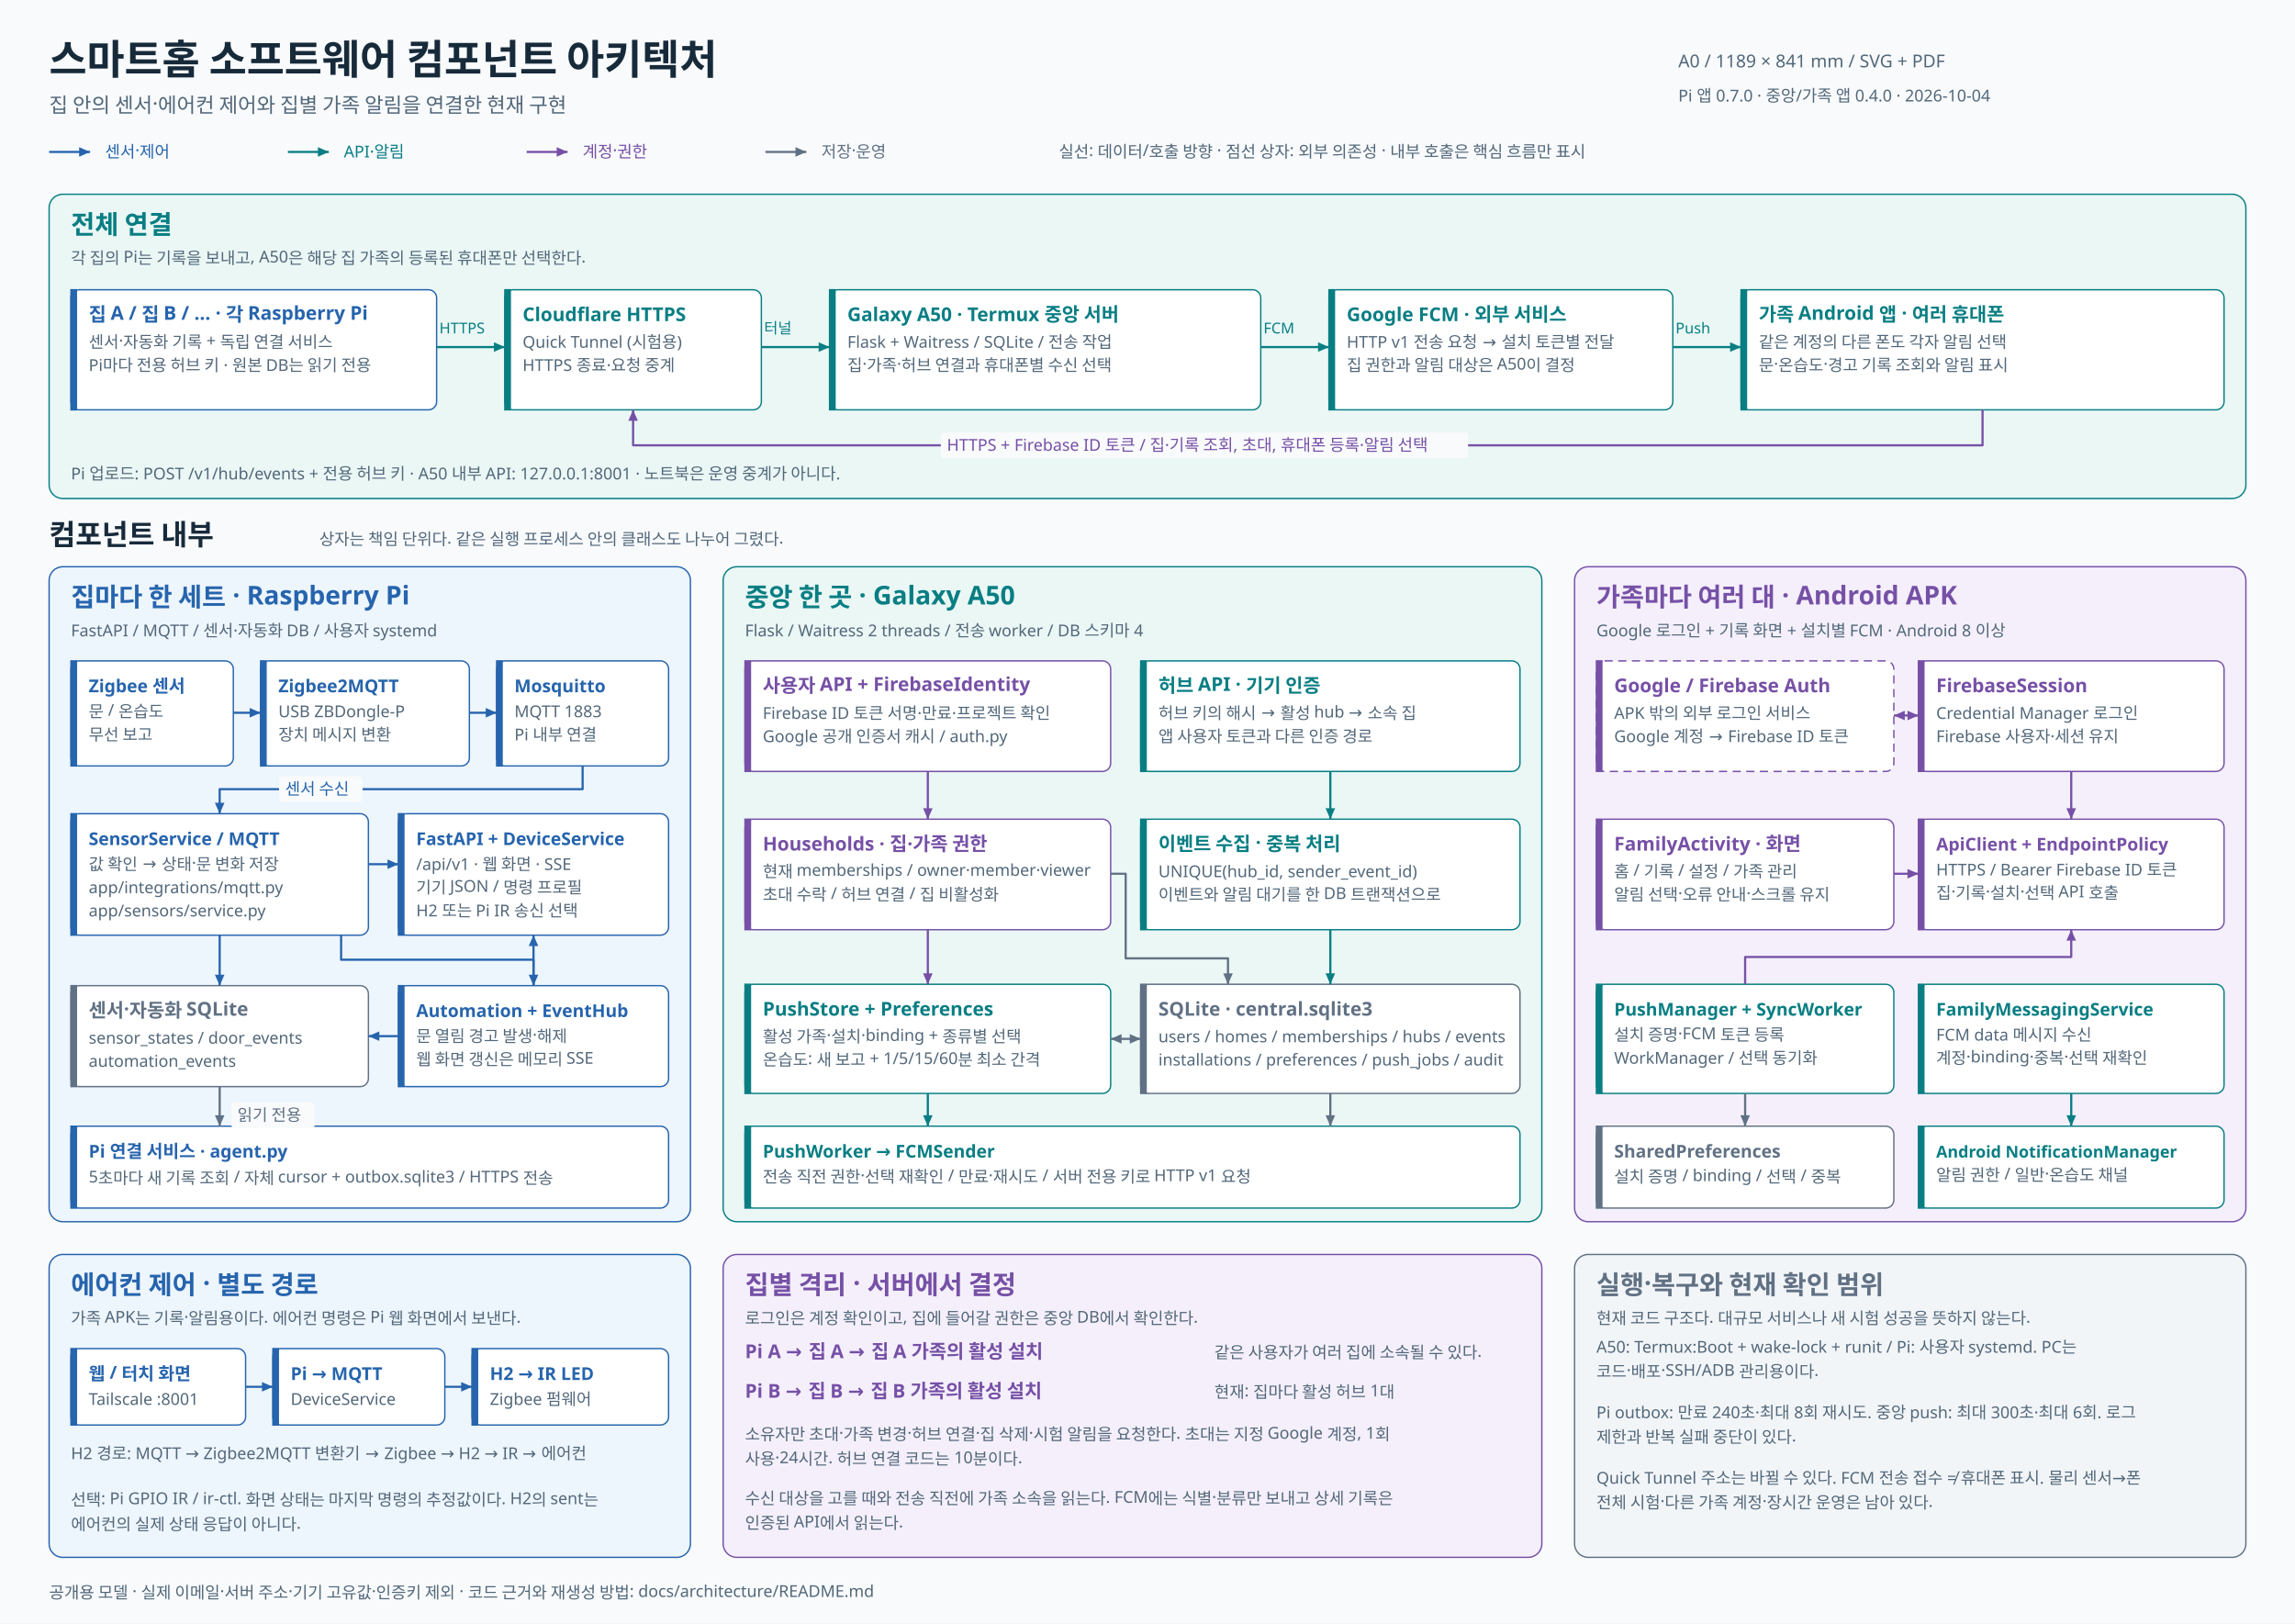
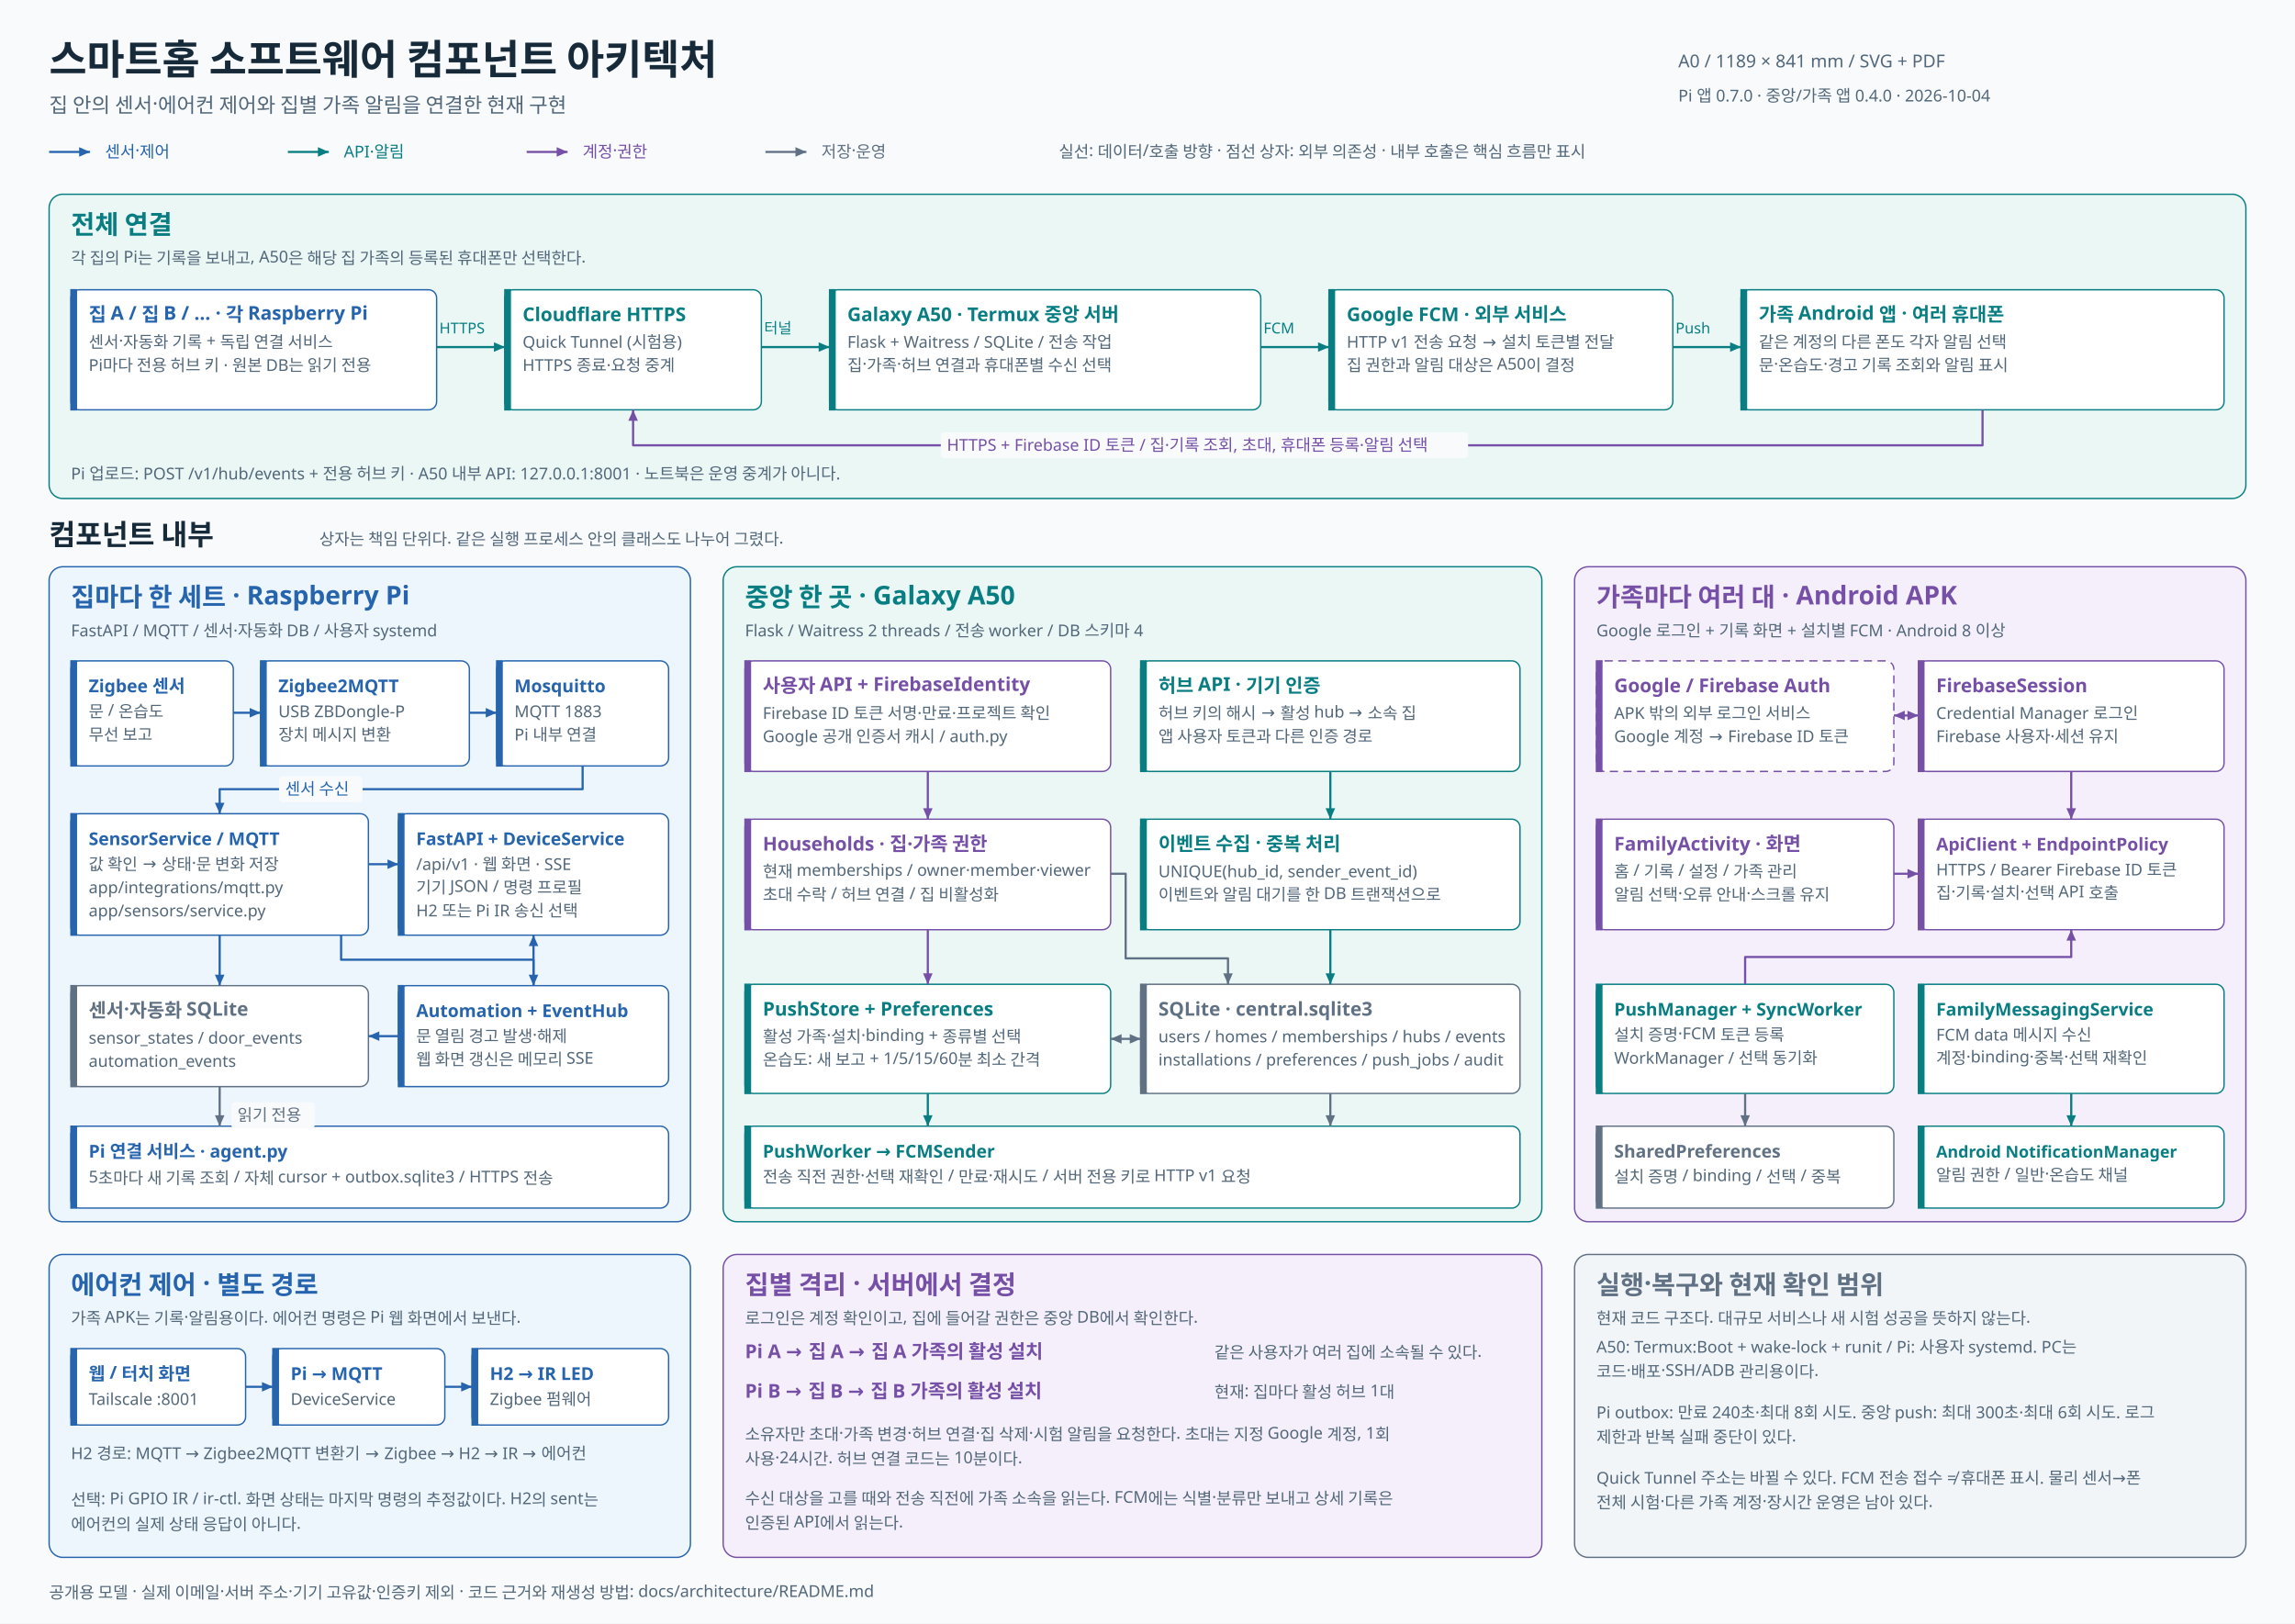
<svg xmlns="http://www.w3.org/2000/svg" width="1189mm" height="841mm" viewBox="0 0 1682 1189" role="img" aria-labelledby="diagram-title diagram-desc">
  <style>text{font-family:"Malgun Gothic","Noto Sans KR",sans-serif;font-size:12px}</style>
  <rect x="0" y="0" width="1682" height="1189" rx="0" fill="#f8fafc" stroke="#f8fafc" stroke-width="1" />
  <text x="36" y="54" font-size="30px" style="font-size:30px" fill="#172a3a" font-weight="700">스마트홈 소프트웨어 컴포넌트 아키텍처</text>
  <text x="36" y="82" font-size="15px" style="font-size:15px" fill="#526779" font-weight="400">집 안의 센서·에어컨 제어와 집별 가족 알림을 연결한 현재 구현</text>
  <text x="1230" y="49" font-size="13px" style="font-size:13px" fill="#526779" font-weight="400">A0 / 1189 × 841 mm / SVG + PDF</text>
  <text x="1230" y="74" font-size="12px" style="font-size:12px" fill="#526779" font-weight="400">Pi 앱 0.7.0 · 중앙/가족 앱 0.4.0 · 2026-10-04</text>
  <polyline points="36,111 66,111" fill="none" stroke="#2664ad" stroke-width="1.6" stroke-linejoin="round" />
  <polygon points="66.00,111.00 58.00,107.50 58.00,114.50" fill="#2664ad" />
  <text x="77" y="115" font-size="12px" style="font-size:12px" fill="#2664ad" font-weight="400">센서·제어</text>
  <polyline points="211,111 241,111" fill="none" stroke="#087e83" stroke-width="1.6" stroke-linejoin="round" />
  <polygon points="241.00,111.00 233.00,107.50 233.00,114.50" fill="#087e83" />
  <text x="252" y="115" font-size="12px" style="font-size:12px" fill="#087e83" font-weight="400">API·알림</text>
  <polyline points="386,111 416,111" fill="none" stroke="#7650a6" stroke-width="1.6" stroke-linejoin="round" />
  <polygon points="416.00,111.00 408.00,107.50 408.00,114.50" fill="#7650a6" />
  <text x="427" y="115" font-size="12px" style="font-size:12px" fill="#7650a6" font-weight="400">계정·권한</text>
  <polyline points="561,111 591,111" fill="none" stroke="#617184" stroke-width="1.6" stroke-linejoin="round" />
  <polygon points="591.00,111.00 583.00,107.50 583.00,114.50" fill="#617184" />
  <text x="602" y="115" font-size="12px" style="font-size:12px" fill="#617184" font-weight="400">저장·운영</text>
  <text x="776" y="115" font-size="12px" style="font-size:12px" fill="#526779" font-weight="400">실선: 데이터/호출 방향 · 점선 상자: 외부 의존성 · 내부 호출은 핵심 흐름만 표시</text>
  <rect x="36" y="142" width="1610" height="223" rx="10" fill="#eaf7f5" stroke="#087e83" stroke-width="1" />
  <text x="52" y="171" font-size="19px" style="font-size:19px" fill="#087e83" font-weight="700">전체 연결</text>
  <text x="52" y="193" font-size="12px" style="font-size:12px" fill="#526779" font-weight="400">각 집의 Pi는 기록을 보내고, A50은 해당 집 가족의 등록된 휴대폰만 선택한다.</text>
  <rect x="52" y="212" width="268" height="88" rx="6" fill="#ffffff" stroke="#2664ad" stroke-width="1" />
  <rect x="52" y="212" width="4" height="88" rx="0" fill="#2664ad" stroke="#2664ad" stroke-width="1" />
  <text x="65" y="235" font-size="14px" style="font-size:14px" fill="#2664ad" font-weight="700">집 A / 집 B / … · 각 Raspberry Pi</text>
  <text x="65" y="254.5" font-size="12px" style="font-size:12px" fill="#526779" font-weight="400">센서·자동화 기록 + 독립 연결 서비스</text>
  <text x="65" y="271.5" font-size="12px" style="font-size:12px" fill="#526779" font-weight="400">Pi마다 전용 허브 키 · 원본 DB는 읽기 전용</text>
  <rect x="370" y="212" width="188" height="88" rx="6" fill="#ffffff" stroke="#087e83" stroke-width="1" />
  <rect x="370" y="212" width="4" height="88" rx="0" fill="#087e83" stroke="#087e83" stroke-width="1" />
  <text x="383" y="235" font-size="14px" style="font-size:14px" fill="#087e83" font-weight="700">Cloudflare HTTPS</text>
  <text x="383" y="254.5" font-size="12px" style="font-size:12px" fill="#526779" font-weight="400">Quick Tunnel (시험용)</text>
  <text x="383" y="271.5" font-size="12px" style="font-size:12px" fill="#526779" font-weight="400">HTTPS 종료·요청 중계</text>
  <rect x="608" y="212" width="316" height="88" rx="6" fill="#ffffff" stroke="#087e83" stroke-width="1" />
  <rect x="608" y="212" width="4" height="88" rx="0" fill="#087e83" stroke="#087e83" stroke-width="1" />
  <text x="621" y="235" font-size="14px" style="font-size:14px" fill="#087e83" font-weight="700">Galaxy A50 · Termux 중앙 서버</text>
  <text x="621" y="254.5" font-size="12px" style="font-size:12px" fill="#526779" font-weight="400">Flask + Waitress / SQLite / 전송 작업</text>
  <text x="621" y="271.5" font-size="12px" style="font-size:12px" fill="#526779" font-weight="400">집·가족·허브 연결과 휴대폰별 수신 선택</text>
  <rect x="974" y="212" width="252" height="88" rx="6" fill="#ffffff" stroke="#087e83" stroke-width="1" />
  <rect x="974" y="212" width="4" height="88" rx="0" fill="#087e83" stroke="#087e83" stroke-width="1" />
  <text x="987" y="235" font-size="14px" style="font-size:14px" fill="#087e83" font-weight="700">Google FCM · 외부 서비스</text>
  <text x="987" y="254.5" font-size="12px" style="font-size:12px" fill="#526779" font-weight="400">HTTP v1 전송 요청 → 설치 토큰별 전달</text>
  <text x="987" y="271.5" font-size="12px" style="font-size:12px" fill="#526779" font-weight="400">집 권한과 알림 대상은 A50이 결정</text>
  <rect x="1276" y="212" width="354" height="88" rx="6" fill="#ffffff" stroke="#087e83" stroke-width="1" />
  <rect x="1276" y="212" width="4" height="88" rx="0" fill="#087e83" stroke="#087e83" stroke-width="1" />
  <text x="1289" y="235" font-size="14px" style="font-size:14px" fill="#087e83" font-weight="700">가족 Android 앱 · 여러 휴대폰</text>
  <text x="1289" y="254.5" font-size="12px" style="font-size:12px" fill="#526779" font-weight="400">같은 계정의 다른 폰도 각자 알림 선택</text>
  <text x="1289" y="271.5" font-size="12px" style="font-size:12px" fill="#526779" font-weight="400">문·온습도·경고 기록 조회와 알림 표시</text>
  <polyline points="320,254 370,254" fill="none" stroke="#087e83" stroke-width="1.6" stroke-linejoin="round" />
  <polygon points="370.00,254.00 362.00,250.50 362.00,257.50" fill="#087e83" />
  <text x="322" y="244" font-size="11px" style="font-size:11px" fill="#087e83" font-weight="400">HTTPS</text>
  <polyline points="558,254 608,254" fill="none" stroke="#087e83" stroke-width="1.6" stroke-linejoin="round" />
  <polygon points="608.00,254.00 600.00,250.50 600.00,257.50" fill="#087e83" />
  <text x="560" y="244" font-size="11px" style="font-size:11px" fill="#087e83" font-weight="400">터널</text>
  <polyline points="924,254 974,254" fill="none" stroke="#087e83" stroke-width="1.6" stroke-linejoin="round" />
  <polygon points="974.00,254.00 966.00,250.50 966.00,257.50" fill="#087e83" />
  <text x="926" y="244" font-size="11px" style="font-size:11px" fill="#087e83" font-weight="400">FCM</text>
  <polyline points="1226,254 1276,254" fill="none" stroke="#087e83" stroke-width="1.6" stroke-linejoin="round" />
  <polygon points="1276.00,254.00 1268.00,250.50 1268.00,257.50" fill="#087e83" />
  <text x="1228" y="244" font-size="11px" style="font-size:11px" fill="#087e83" font-weight="400">Push</text>
  <polyline points="1453,300 1453,326 464,326 464,300" fill="none" stroke="#7650a6" stroke-width="1.6" stroke-linejoin="round" />
  <polygon points="464.00,300.00 460.50,308.00 467.50,308.00" fill="#7650a6" />
  <rect x="690" y="317" width="385.449" height="18" rx="2" fill="#f8fafc" stroke="#f8fafc" stroke-width="1" />
  <text x="694" y="330" font-size="12px" style="font-size:12px" fill="#7650a6" font-weight="400">HTTPS + Firebase ID 토큰 / 집·기록 조회, 초대, 휴대폰 등록·알림 선택</text>
  <text x="52" y="351" font-size="12px" style="font-size:12px" fill="#526779" font-weight="400">Pi 업로드: POST /v1/hub/events + 전용 허브 키 · A50 내부 API: 127.0.0.1:8001 · 노트북은 운영 중계가 아니다.</text>
  <text x="36" y="399" font-size="21px" style="font-size:21px" fill="#172a3a" font-weight="700">컴포넌트 내부</text>
  <text x="234" y="399" font-size="12px" style="font-size:12px" fill="#526779" font-weight="400">상자는 책임 단위다. 같은 실행 프로세스 안의 클래스도 나누어 그렸다.</text>
  <rect x="36" y="415" width="470" height="480" rx="10" fill="#edf5fd" stroke="#2664ad" stroke-width="1" />
  <text x="52" y="444" font-size="19px" style="font-size:19px" fill="#2664ad" font-weight="700">집마다 한 세트 · Raspberry Pi</text>
  <text x="52" y="466" font-size="12px" style="font-size:12px" fill="#526779" font-weight="400">FastAPI / MQTT / 센서·자동화 DB / 사용자 systemd</text>
  <rect x="530" y="415" width="600" height="480" rx="10" fill="#eaf7f5" stroke="#087e83" stroke-width="1" />
  <text x="546" y="444" font-size="19px" style="font-size:19px" fill="#087e83" font-weight="700">중앙 한 곳 · Galaxy A50</text>
  <text x="546" y="466" font-size="12px" style="font-size:12px" fill="#526779" font-weight="400">Flask / Waitress 2 threads / 전송 worker / DB 스키마 4</text>
  <rect x="1154" y="415" width="492" height="480" rx="10" fill="#f4effb" stroke="#7650a6" stroke-width="1" />
  <text x="1170" y="444" font-size="19px" style="font-size:19px" fill="#7650a6" font-weight="700">가족마다 여러 대 · Android APK</text>
  <text x="1170" y="466" font-size="12px" style="font-size:12px" fill="#526779" font-weight="400">Google 로그인 + 기록 화면 + 설치별 FCM · Android 8 이상</text>
  <rect x="52" y="484" width="119" height="77" rx="6" fill="#ffffff" stroke="#2664ad" stroke-width="1" />
  <rect x="52" y="484" width="4" height="77" rx="0" fill="#2664ad" stroke="#2664ad" stroke-width="1" />
  <text x="65" y="507" font-size="13px" style="font-size:13px" fill="#2664ad" font-weight="700">Zigbee 센서</text>
  <text x="65" y="525.25" font-size="12px" style="font-size:12px" fill="#526779" font-weight="400">문 / 온습도</text>
  <text x="65" y="542.25" font-size="12px" style="font-size:12px" fill="#526779" font-weight="400">무선 보고</text>
  <rect x="191" y="484" width="153" height="77" rx="6" fill="#ffffff" stroke="#2664ad" stroke-width="1" />
  <rect x="191" y="484" width="4" height="77" rx="0" fill="#2664ad" stroke="#2664ad" stroke-width="1" />
  <text x="204" y="507" font-size="13px" style="font-size:13px" fill="#2664ad" font-weight="700">Zigbee2MQTT</text>
  <text x="204" y="525.25" font-size="12px" style="font-size:12px" fill="#526779" font-weight="400">USB ZBDongle-P</text>
  <text x="204" y="542.25" font-size="12px" style="font-size:12px" fill="#526779" font-weight="400">장치 메시지 변환</text>
  <rect x="364" y="484" width="126" height="77" rx="6" fill="#ffffff" stroke="#2664ad" stroke-width="1" />
  <rect x="364" y="484" width="4" height="77" rx="0" fill="#2664ad" stroke="#2664ad" stroke-width="1" />
  <text x="377" y="507" font-size="13px" style="font-size:13px" fill="#2664ad" font-weight="700">Mosquitto</text>
  <text x="377" y="525.25" font-size="12px" style="font-size:12px" fill="#526779" font-weight="400">MQTT 1883</text>
  <text x="377" y="542.25" font-size="12px" style="font-size:12px" fill="#526779" font-weight="400">Pi 내부 연결</text>
  <polyline points="171,522 191,522" fill="none" stroke="#2664ad" stroke-width="1.6" stroke-linejoin="round" />
  <polygon points="191.00,522.00 183.00,518.50 183.00,525.50" fill="#2664ad" />
  <polyline points="344,522 364,522" fill="none" stroke="#2664ad" stroke-width="1.6" stroke-linejoin="round" />
  <polygon points="364.00,522.00 356.00,518.50 356.00,525.50" fill="#2664ad" />
  <rect x="52" y="596" width="218" height="89" rx="6" fill="#ffffff" stroke="#2664ad" stroke-width="1" />
  <rect x="52" y="596" width="4" height="89" rx="0" fill="#2664ad" stroke="#2664ad" stroke-width="1" />
  <text x="65" y="619" font-size="13px" style="font-size:13px" fill="#2664ad" font-weight="700">SensorService / MQTT</text>
  <text x="65" y="637.25" font-size="12px" style="font-size:12px" fill="#526779" font-weight="400">값 확인 → 상태·문 변화 저장</text>
  <text x="65" y="654.25" font-size="12px" style="font-size:12px" fill="#526779" font-weight="400">app/integrations/mqtt.py</text>
  <text x="65" y="671.25" font-size="12px" style="font-size:12px" fill="#526779" font-weight="400">app/sensors/service.py</text>
  <rect x="292" y="596" width="198" height="89" rx="6" fill="#ffffff" stroke="#2664ad" stroke-width="1" />
  <rect x="292" y="596" width="4" height="89" rx="0" fill="#2664ad" stroke="#2664ad" stroke-width="1" />
  <text x="305" y="619" font-size="13px" style="font-size:13px" fill="#2664ad" font-weight="700">FastAPI + DeviceService</text>
  <text x="305" y="637.25" font-size="12px" style="font-size:12px" fill="#526779" font-weight="400">/api/v1 · 웹 화면 · SSE</text>
  <text x="305" y="654.25" font-size="12px" style="font-size:12px" fill="#526779" font-weight="400">기기 JSON / 명령 프로필</text>
  <text x="305" y="671.25" font-size="12px" style="font-size:12px" fill="#526779" font-weight="400">H2 또는 Pi IR 송신 선택</text>
  <polyline points="427,561 427,578 161,578 161,596" fill="none" stroke="#2664ad" stroke-width="1.6" stroke-linejoin="round" />
  <polygon points="161.00,596.00 164.50,588.00 157.50,588.00" fill="#2664ad" />
  <rect x="205" y="569" width="60.219" height="18" rx="2" fill="#f8fafc" stroke="#f8fafc" stroke-width="1" />
  <text x="209" y="582" font-size="12px" style="font-size:12px" fill="#2664ad" font-weight="400">센서 수신</text>
  <polyline points="270,633 292,633" fill="none" stroke="#2664ad" stroke-width="1.6" stroke-linejoin="round" />
  <polygon points="292.00,633.00 284.00,629.50 284.00,636.50" fill="#2664ad" />
  <rect x="52" y="722" width="218" height="74" rx="6" fill="#ffffff" stroke="#617184" stroke-width="1" />
  <rect x="52" y="722" width="4" height="74" rx="0" fill="#617184" stroke="#617184" stroke-width="1" />
  <text x="65" y="745" font-size="14px" style="font-size:14px" fill="#617184" font-weight="700">센서·자동화 SQLite</text>
  <text x="65" y="764.5" font-size="12px" style="font-size:12px" fill="#526779" font-weight="400">sensor_states / door_events</text>
  <text x="65" y="781.5" font-size="12px" style="font-size:12px" fill="#526779" font-weight="400">automation_events</text>
  <rect x="292" y="722" width="198" height="74" rx="6" fill="#ffffff" stroke="#2664ad" stroke-width="1" />
  <rect x="292" y="722" width="4" height="74" rx="0" fill="#2664ad" stroke="#2664ad" stroke-width="1" />
  <text x="305" y="745" font-size="13px" style="font-size:13px" fill="#2664ad" font-weight="700">Automation + EventHub</text>
  <text x="305" y="763.25" font-size="12px" style="font-size:12px" fill="#526779" font-weight="400">문 열림 경고 발생·해제</text>
  <text x="305" y="780.25" font-size="12px" style="font-size:12px" fill="#526779" font-weight="400">웹 화면 갱신은 메모리 SSE</text>
  <polyline points="161,685 161,722" fill="none" stroke="#2664ad" stroke-width="1.6" stroke-linejoin="round" />
  <polygon points="161.00,722.00 164.50,714.00 157.50,714.00" fill="#2664ad" />
  <polyline points="250,685 250,703 391,703 391,722" fill="none" stroke="#2664ad" stroke-width="1.6" stroke-linejoin="round" />
  <polygon points="391.00,722.00 394.50,714.00 387.50,714.00" fill="#2664ad" />
  <polyline points="391,722 391,685" fill="none" stroke="#2664ad" stroke-width="1.6" stroke-linejoin="round" />
  <polygon points="391.00,685.00 387.50,693.00 394.50,693.00" fill="#2664ad" />
  <polyline points="292,759 270,759" fill="none" stroke="#2664ad" stroke-width="1.6" stroke-linejoin="round" />
  <polygon points="270.00,759.00 278.00,762.50 278.00,755.50" fill="#2664ad" />
  <rect x="52" y="825" width="438" height="60" rx="6" fill="#ffffff" stroke="#2664ad" stroke-width="1" />
  <rect x="52" y="825" width="4" height="60" rx="0" fill="#2664ad" stroke="#2664ad" stroke-width="1" />
  <text x="65" y="848" font-size="13px" style="font-size:13px" fill="#2664ad" font-weight="700">Pi 연결 서비스 · agent.py</text>
  <text x="65" y="866.25" font-size="12px" style="font-size:12px" fill="#526779" font-weight="400">5초마다 새 기록 조회 / 자체 cursor + outbox.sqlite3 / HTTPS 전송</text>
  <polyline points="161,796 161,825" fill="none" stroke="#617184" stroke-width="1.6" stroke-linejoin="round" />
  <polygon points="161.00,825.00 164.50,817.00 157.50,817.00" fill="#617184" />
  <rect x="170" y="808" width="60.219" height="18" rx="2" fill="#f8fafc" stroke="#f8fafc" stroke-width="1" />
  <text x="174" y="821" font-size="12px" style="font-size:12px" fill="#617184" font-weight="400">읽기 전용</text>
  <rect x="546" y="484" width="268" height="81" rx="6" fill="#ffffff" stroke="#7650a6" stroke-width="1" />
  <rect x="546" y="484" width="4" height="81" rx="0" fill="#7650a6" stroke="#7650a6" stroke-width="1" />
  <text x="559" y="507" font-size="14px" style="font-size:14px" fill="#7650a6" font-weight="700">사용자 API + FirebaseIdentity</text>
  <text x="559" y="526.5" font-size="12px" style="font-size:12px" fill="#526779" font-weight="400">Firebase ID 토큰 서명·만료·프로젝트 확인</text>
  <text x="559" y="543.5" font-size="12px" style="font-size:12px" fill="#526779" font-weight="400">Google 공개 인증서 캐시 / auth.py</text>
  <rect x="836" y="484" width="278" height="81" rx="6" fill="#ffffff" stroke="#087e83" stroke-width="1" />
  <rect x="836" y="484" width="4" height="81" rx="0" fill="#087e83" stroke="#087e83" stroke-width="1" />
  <text x="849" y="507" font-size="14px" style="font-size:14px" fill="#087e83" font-weight="700">허브 API · 기기 인증</text>
  <text x="849" y="526.5" font-size="12px" style="font-size:12px" fill="#526779" font-weight="400">허브 키의 해시 → 활성 hub → 소속 집</text>
  <text x="849" y="543.5" font-size="12px" style="font-size:12px" fill="#526779" font-weight="400">앱 사용자 토큰과 다른 인증 경로</text>
  <rect x="546" y="600" width="268" height="81" rx="6" fill="#ffffff" stroke="#7650a6" stroke-width="1" />
  <rect x="546" y="600" width="4" height="81" rx="0" fill="#7650a6" stroke="#7650a6" stroke-width="1" />
  <text x="559" y="623" font-size="14px" style="font-size:14px" fill="#7650a6" font-weight="700">Households · 집·가족 권한</text>
  <text x="559" y="642.5" font-size="12px" style="font-size:12px" fill="#526779" font-weight="400">현재 memberships / owner·member·viewer</text>
  <text x="559" y="659.5" font-size="12px" style="font-size:12px" fill="#526779" font-weight="400">초대 수락 / 허브 연결 / 집 비활성화</text>
  <rect x="836" y="600" width="278" height="81" rx="6" fill="#ffffff" stroke="#087e83" stroke-width="1" />
  <rect x="836" y="600" width="4" height="81" rx="0" fill="#087e83" stroke="#087e83" stroke-width="1" />
  <text x="849" y="623" font-size="14px" style="font-size:14px" fill="#087e83" font-weight="700">이벤트 수집 · 중복 처리</text>
  <text x="849" y="642.5" font-size="12px" style="font-size:12px" fill="#526779" font-weight="400">UNIQUE(hub_id, sender_event_id)</text>
  <text x="849" y="659.5" font-size="12px" style="font-size:12px" fill="#526779" font-weight="400">이벤트와 알림 대기를 한 DB 트랜잭션으로</text>
  <polyline points="680,565 680,600" fill="none" stroke="#7650a6" stroke-width="1.6" stroke-linejoin="round" />
  <polygon points="680.00,600.00 683.50,592.00 676.50,592.00" fill="#7650a6" />
  <polyline points="975,565 975,600" fill="none" stroke="#087e83" stroke-width="1.6" stroke-linejoin="round" />
  <polygon points="975.00,600.00 978.50,592.00 971.50,592.00" fill="#087e83" />
  <rect x="546" y="721" width="268" height="80" rx="6" fill="#ffffff" stroke="#087e83" stroke-width="1" />
  <rect x="546" y="721" width="4" height="80" rx="0" fill="#087e83" stroke="#087e83" stroke-width="1" />
  <text x="559" y="744" font-size="14px" style="font-size:14px" fill="#087e83" font-weight="700">PushStore + Preferences</text>
  <text x="559" y="763.5" font-size="12px" style="font-size:12px" fill="#526779" font-weight="400">활성 가족·설치·binding + 종류별 선택</text>
  <text x="559" y="780.5" font-size="12px" style="font-size:12px" fill="#526779" font-weight="400">온습도: 새 보고 + 1/5/15/60분 최소 간격</text>
  <rect x="836" y="721" width="278" height="80" rx="6" fill="#ffffff" stroke="#617184" stroke-width="1" />
  <rect x="836" y="721" width="4" height="80" rx="0" fill="#617184" stroke="#617184" stroke-width="1" />
  <text x="849" y="744" font-size="14px" style="font-size:14px" fill="#617184" font-weight="700">SQLite · central.sqlite3</text>
  <text x="849" y="763.5" font-size="12px" style="font-size:12px" fill="#526779" font-weight="400">users / homes / memberships / hubs / events</text>
  <text x="849" y="780.5" font-size="12px" style="font-size:12px" fill="#526779" font-weight="400">installations / preferences / push_jobs / audit</text>
  <polyline points="680,681 680,721" fill="none" stroke="#7650a6" stroke-width="1.6" stroke-linejoin="round" />
  <polygon points="680.00,721.00 683.50,713.00 676.50,713.00" fill="#7650a6" />
  <polyline points="814,640 825,640 825,702 900,702 900,721" fill="none" stroke="#617184" stroke-width="1.6" stroke-linejoin="round" />
  <polygon points="900.00,721.00 903.50,713.00 896.50,713.00" fill="#617184" />
  <polyline points="975,681 975,721" fill="none" stroke="#087e83" stroke-width="1.6" stroke-linejoin="round" />
  <polygon points="975.00,721.00 978.50,713.00 971.50,713.00" fill="#087e83" />
  <polyline points="814,761 836,761" fill="none" stroke="#617184" stroke-width="1.6" stroke-linejoin="round" />
  <polygon points="836.00,761.00 828.00,757.50 828.00,764.50" fill="#617184" />
  <polygon points="814.00,761.00 822.00,764.50 822.00,757.50" fill="#617184" />
  <rect x="546" y="825" width="568" height="60" rx="6" fill="#ffffff" stroke="#087e83" stroke-width="1" />
  <rect x="546" y="825" width="4" height="60" rx="0" fill="#087e83" stroke="#087e83" stroke-width="1" />
  <text x="559" y="848" font-size="13px" style="font-size:13px" fill="#087e83" font-weight="700">PushWorker → FCMSender</text>
  <text x="559" y="866.25" font-size="12px" style="font-size:12px" fill="#526779" font-weight="400">전송 직전 권한·선택 재확인 / 만료·재시도 / 서버 전용 키로 HTTP v1 요청</text>
  <polyline points="680,801 680,825" fill="none" stroke="#087e83" stroke-width="1.6" stroke-linejoin="round" />
  <polygon points="680.00,825.00 683.50,817.00 676.50,817.00" fill="#087e83" />
  <polyline points="975,801 975,825" fill="none" stroke="#617184" stroke-width="1.6" stroke-linejoin="round" />
  <polygon points="975.00,825.00 978.50,817.00 971.50,817.00" fill="#617184" />
  <rect x="1170" y="484" width="218" height="81" rx="6" fill="#ffffff" stroke="#7650a6" stroke-width="1" stroke-dasharray="6 4" />
  <rect x="1170" y="484" width="4" height="81" rx="0" fill="#7650a6" stroke="#7650a6" stroke-width="1" />
  <text x="1183" y="507" font-size="14px" style="font-size:14px" fill="#7650a6" font-weight="700">Google / Firebase Auth</text>
  <text x="1183" y="526.5" font-size="12px" style="font-size:12px" fill="#526779" font-weight="400">APK 밖의 외부 로그인 서비스</text>
  <text x="1183" y="543.5" font-size="12px" style="font-size:12px" fill="#526779" font-weight="400">Google 계정 → Firebase ID 토큰</text>
  <rect x="1406" y="484" width="224" height="81" rx="6" fill="#ffffff" stroke="#7650a6" stroke-width="1" />
  <rect x="1406" y="484" width="4" height="81" rx="0" fill="#7650a6" stroke="#7650a6" stroke-width="1" />
  <text x="1419" y="507" font-size="14px" style="font-size:14px" fill="#7650a6" font-weight="700">FirebaseSession</text>
  <text x="1419" y="526.5" font-size="12px" style="font-size:12px" fill="#526779" font-weight="400">Credential Manager 로그인</text>
  <text x="1419" y="543.5" font-size="12px" style="font-size:12px" fill="#526779" font-weight="400">Firebase 사용자·세션 유지</text>
  <polyline points="1388,524 1406,524" fill="none" stroke="#7650a6" stroke-width="1.6" stroke-linejoin="round" />
  <polygon points="1406.00,524.00 1398.00,520.50 1398.00,527.50" fill="#7650a6" />
  <polygon points="1388.00,524.00 1396.00,527.50 1396.00,520.50" fill="#7650a6" />
  <rect x="1170" y="600" width="218" height="81" rx="6" fill="#ffffff" stroke="#7650a6" stroke-width="1" />
  <rect x="1170" y="600" width="4" height="81" rx="0" fill="#7650a6" stroke="#7650a6" stroke-width="1" />
  <text x="1183" y="623" font-size="14px" style="font-size:14px" fill="#7650a6" font-weight="700">FamilyActivity · 화면</text>
  <text x="1183" y="642.5" font-size="12px" style="font-size:12px" fill="#526779" font-weight="400">홈 / 기록 / 설정 / 가족 관리</text>
  <text x="1183" y="659.5" font-size="12px" style="font-size:12px" fill="#526779" font-weight="400">알림 선택·오류 안내·스크롤 유지</text>
  <rect x="1406" y="600" width="224" height="81" rx="6" fill="#ffffff" stroke="#7650a6" stroke-width="1" />
  <rect x="1406" y="600" width="4" height="81" rx="0" fill="#7650a6" stroke="#7650a6" stroke-width="1" />
  <text x="1419" y="623" font-size="13px" style="font-size:13px" fill="#7650a6" font-weight="700">ApiClient + EndpointPolicy</text>
  <text x="1419" y="641.25" font-size="12px" style="font-size:12px" fill="#526779" font-weight="400">HTTPS / Bearer Firebase ID 토큰</text>
  <text x="1419" y="658.25" font-size="12px" style="font-size:12px" fill="#526779" font-weight="400">집·기록·설치·선택 API 호출</text>
  <polyline points="1518,565 1518,600" fill="none" stroke="#7650a6" stroke-width="1.6" stroke-linejoin="round" />
  <polygon points="1518.00,600.00 1521.50,592.00 1514.50,592.00" fill="#7650a6" />
  <polyline points="1388,640 1406,640" fill="none" stroke="#7650a6" stroke-width="1.6" stroke-linejoin="round" />
  <polygon points="1406.00,640.00 1398.00,636.50 1398.00,643.50" fill="#7650a6" />
  <rect x="1170" y="721" width="218" height="80" rx="6" fill="#ffffff" stroke="#087e83" stroke-width="1" />
  <rect x="1170" y="721" width="4" height="80" rx="0" fill="#087e83" stroke="#087e83" stroke-width="1" />
  <text x="1183" y="744" font-size="13px" style="font-size:13px" fill="#087e83" font-weight="700">PushManager + SyncWorker</text>
  <text x="1183" y="762.25" font-size="12px" style="font-size:12px" fill="#526779" font-weight="400">설치 증명·FCM 토큰 등록</text>
  <text x="1183" y="779.25" font-size="12px" style="font-size:12px" fill="#526779" font-weight="400">WorkManager / 선택 동기화</text>
  <rect x="1406" y="721" width="224" height="80" rx="6" fill="#ffffff" stroke="#087e83" stroke-width="1" />
  <rect x="1406" y="721" width="4" height="80" rx="0" fill="#087e83" stroke="#087e83" stroke-width="1" />
  <text x="1419" y="744" font-size="13px" style="font-size:13px" fill="#087e83" font-weight="700">FamilyMessagingService</text>
  <text x="1419" y="762.25" font-size="12px" style="font-size:12px" fill="#526779" font-weight="400">FCM data 메시지 수신</text>
  <text x="1419" y="779.25" font-size="12px" style="font-size:12px" fill="#526779" font-weight="400">계정·binding·중복·선택 재확인</text>
  <polyline points="1279,721 1279,701 1518,701 1518,681" fill="none" stroke="#7650a6" stroke-width="1.6" stroke-linejoin="round" />
  <polygon points="1518.00,681.00 1514.50,689.00 1521.50,689.00" fill="#7650a6" />
  <rect x="1170" y="825" width="218" height="60" rx="6" fill="#ffffff" stroke="#617184" stroke-width="1" />
  <rect x="1170" y="825" width="4" height="60" rx="0" fill="#617184" stroke="#617184" stroke-width="1" />
  <text x="1183" y="848" font-size="13px" style="font-size:13px" fill="#617184" font-weight="700">SharedPreferences</text>
  <text x="1183" y="866.25" font-size="12px" style="font-size:12px" fill="#526779" font-weight="400">설치 증명 / binding / 선택 / 중복</text>
  <rect x="1406" y="825" width="224" height="60" rx="6" fill="#ffffff" stroke="#087e83" stroke-width="1" />
  <rect x="1406" y="825" width="4" height="60" rx="0" fill="#087e83" stroke="#087e83" stroke-width="1" />
  <text x="1419" y="848" font-size="12px" style="font-size:12px" fill="#087e83" font-weight="700">Android NotificationManager</text>
  <text x="1419" y="865.0" font-size="12px" style="font-size:12px" fill="#526779" font-weight="400">알림 권한 / 일반·온습도 채널</text>
  <polyline points="1279,801 1279,825" fill="none" stroke="#617184" stroke-width="1.6" stroke-linejoin="round" />
  <polygon points="1279.00,825.00 1282.50,817.00 1275.50,817.00" fill="#617184" />
  <polyline points="1518,801 1518,825" fill="none" stroke="#087e83" stroke-width="1.6" stroke-linejoin="round" />
  <polygon points="1518.00,825.00 1521.50,817.00 1514.50,817.00" fill="#087e83" />
  <rect x="36" y="919" width="470" height="222" rx="10" fill="#edf5fd" stroke="#2664ad" stroke-width="1" />
  <text x="52" y="948" font-size="19px" style="font-size:19px" fill="#2664ad" font-weight="700">에어컨 제어 · 별도 경로</text>
  <text x="52" y="970" font-size="12px" style="font-size:12px" fill="#526779" font-weight="400">가족 APK는 기록·알림용이다. 에어컨 명령은 Pi 웹 화면에서 보낸다.</text>
  <rect x="52" y="988" width="128" height="56" rx="6" fill="#ffffff" stroke="#2664ad" stroke-width="1" />
  <rect x="52" y="988" width="4" height="56" rx="0" fill="#2664ad" stroke="#2664ad" stroke-width="1" />
  <text x="65" y="1011" font-size="13px" style="font-size:13px" fill="#2664ad" font-weight="700">웹 / 터치 화면</text>
  <text x="65" y="1029.25" font-size="12px" style="font-size:12px" fill="#526779" font-weight="400">Tailscale :8001</text>
  <rect x="200" y="988" width="126" height="56" rx="6" fill="#ffffff" stroke="#2664ad" stroke-width="1" />
  <rect x="200" y="988" width="4" height="56" rx="0" fill="#2664ad" stroke="#2664ad" stroke-width="1" />
  <text x="213" y="1011" font-size="13px" style="font-size:13px" fill="#2664ad" font-weight="700">Pi → MQTT</text>
  <text x="213" y="1029.25" font-size="12px" style="font-size:12px" fill="#526779" font-weight="400">DeviceService</text>
  <rect x="346" y="988" width="144" height="56" rx="6" fill="#ffffff" stroke="#2664ad" stroke-width="1" />
  <rect x="346" y="988" width="4" height="56" rx="0" fill="#2664ad" stroke="#2664ad" stroke-width="1" />
  <text x="359" y="1011" font-size="13px" style="font-size:13px" fill="#2664ad" font-weight="700">H2 → IR LED</text>
  <text x="359" y="1029.25" font-size="12px" style="font-size:12px" fill="#526779" font-weight="400">Zigbee 펌웨어</text>
  <polyline points="180,1016 200,1016" fill="none" stroke="#2664ad" stroke-width="1.6" stroke-linejoin="round" />
  <polygon points="200.00,1016.00 192.00,1012.50 192.00,1019.50" fill="#2664ad" />
  <polyline points="326,1016 346,1016" fill="none" stroke="#2664ad" stroke-width="1.6" stroke-linejoin="round" />
  <polygon points="346.00,1016.00 338.00,1012.50 338.00,1019.50" fill="#2664ad" />
  <text x="52" y="1069" font-size="12px" style="font-size:12px" fill="#526779" font-weight="400">H2 경로: MQTT → Zigbee2MQTT 변환기 → Zigbee → H2 → IR → 에어컨</text>
  <text x="52" y="1103" font-size="12px" style="font-size:12px" fill="#526779" font-weight="400">선택: Pi GPIO IR / ir-ctl. 화면 상태는 마지막 명령의 추정값이다. H2의 sent는</text>
  <text x="52" y="1121.0" font-size="12px" style="font-size:12px" fill="#526779" font-weight="400">에어컨의 실제 상태 응답이 아니다.</text>
  <rect x="530" y="919" width="600" height="222" rx="10" fill="#f4effb" stroke="#7650a6" stroke-width="1" />
  <text x="546" y="948" font-size="19px" style="font-size:19px" fill="#7650a6" font-weight="700">집별 격리 · 서버에서 결정</text>
  <text x="546" y="970" font-size="12px" style="font-size:12px" fill="#526779" font-weight="400">로그인은 계정 확인이고, 집에 들어갈 권한은 중앙 DB에서 확인한다.</text>
  <text x="546" y="995" font-size="14px" style="font-size:14px" fill="#7650a6" font-weight="700">Pi A → 집 A → 집 A 가족의 활성 설치</text>
  <text x="546" y="1024" font-size="14px" style="font-size:14px" fill="#7650a6" font-weight="700">Pi B → 집 B → 집 B 가족의 활성 설치</text>
  <text x="890" y="995" font-size="12px" style="font-size:12px" fill="#526779" font-weight="400">같은 사용자가 여러 집에 소속될 수 있다.</text>
  <text x="890" y="1024" font-size="12px" style="font-size:12px" fill="#526779" font-weight="400">현재: 집마다 활성 허브 1대</text>
  <text x="546" y="1055" font-size="12px" style="font-size:12px" fill="#526779" font-weight="400">소유자만 초대·가족 변경·허브 연결·집 삭제·시험 알림을 요청한다. 초대는 지정 Google 계정, 1회</text>
  <text x="546" y="1073.0" font-size="12px" style="font-size:12px" fill="#526779" font-weight="400">사용·24시간. 허브 연결 코드는 10분이다.</text>
  <text x="546" y="1102" font-size="12px" style="font-size:12px" fill="#526779" font-weight="400">수신 대상을 고를 때와 전송 직전에 가족 소속을 읽는다. FCM에는 식별·분류만 보내고 상세 기록은</text>
  <text x="546" y="1120.0" font-size="12px" style="font-size:12px" fill="#526779" font-weight="400">인증된 API에서 읽는다.</text>
  <rect x="1154" y="919" width="492" height="222" rx="10" fill="#f2f5f8" stroke="#617184" stroke-width="1" />
  <text x="1170" y="948" font-size="19px" style="font-size:19px" fill="#617184" font-weight="700">실행·복구와 현재 확인 범위</text>
  <text x="1170" y="970" font-size="12px" style="font-size:12px" fill="#526779" font-weight="400">현재 코드 구조다. 대규모 서비스나 새 시험 성공을 뜻하지 않는다.</text>
  <text x="1170" y="991" font-size="12px" style="font-size:12px" fill="#526779" font-weight="400">A50: Termux:Boot + wake-lock + runit / Pi: 사용자 systemd. PC는</text>
  <text x="1170" y="1009.0" font-size="12px" style="font-size:12px" fill="#526779" font-weight="400">코드·배포·SSH/ADB 관리용이다.</text>
-   <text x="1170" y="1039" font-size="12px" style="font-size:12px" fill="#526779" font-weight="400">Pi outbox: 만료 240초·최대 8회 재시도. 중앙 push: 최대 300초·최대 6회. 로그</text>
+   <text x="1170" y="1039" font-size="12px" style="font-size:12px" fill="#526779" font-weight="400">Pi outbox: 만료 240초·최대 8회 시도. 중앙 push: 최대 300초·최대 6회 시도. 로그</text>
  <text x="1170" y="1057.0" font-size="12px" style="font-size:12px" fill="#526779" font-weight="400">제한과 반복 실패 중단이 있다.</text>
  <text x="1170" y="1087" font-size="12px" style="font-size:12px" fill="#526779" font-weight="400">Quick Tunnel 주소는 바뀔 수 있다. FCM 전송 접수 ≠ 휴대폰 표시. 물리 센서→폰</text>
  <text x="1170" y="1105.0" font-size="12px" style="font-size:12px" fill="#526779" font-weight="400">전체 시험·다른 가족 계정·장시간 운영은 남아 있다.</text>
  <text x="36" y="1171" font-size="12px" style="font-size:12px" fill="#526779" font-weight="400">공개용 모델 · 실제 이메일·서버 주소·기기 고유값·인증키 제외 · 코드 근거와 재생성 방법: docs/architecture/README.md</text>
</svg>
